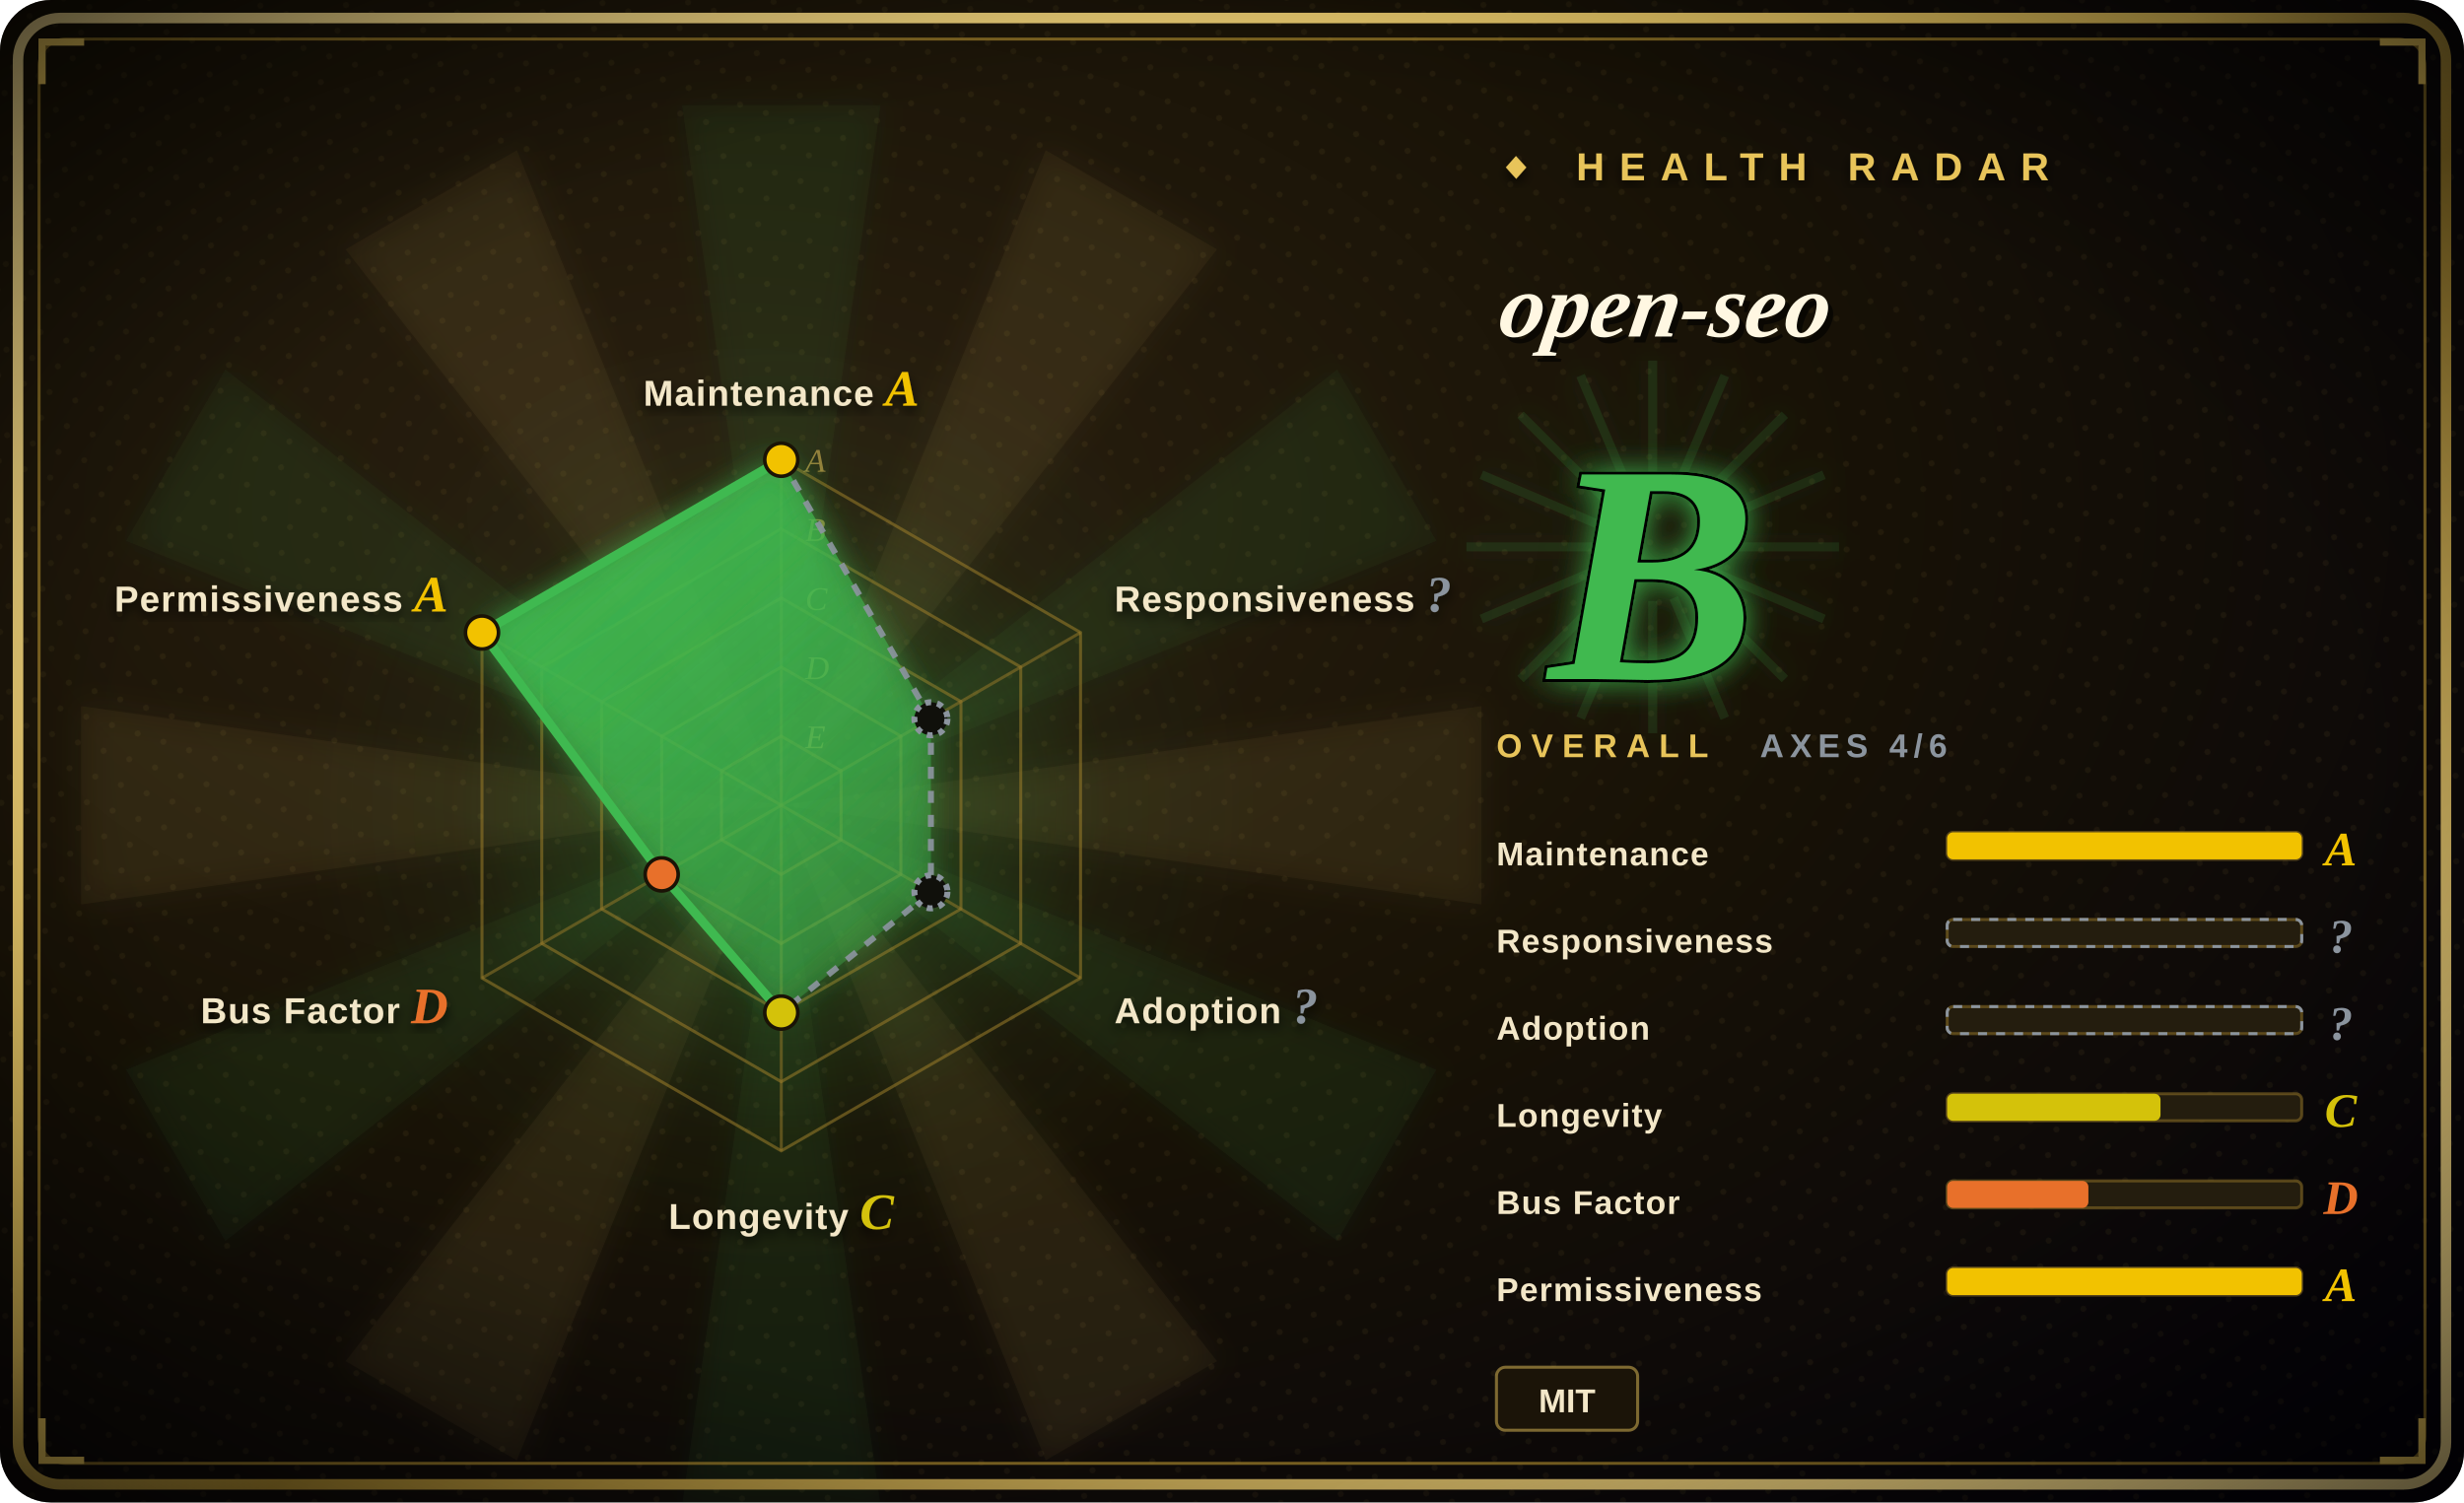
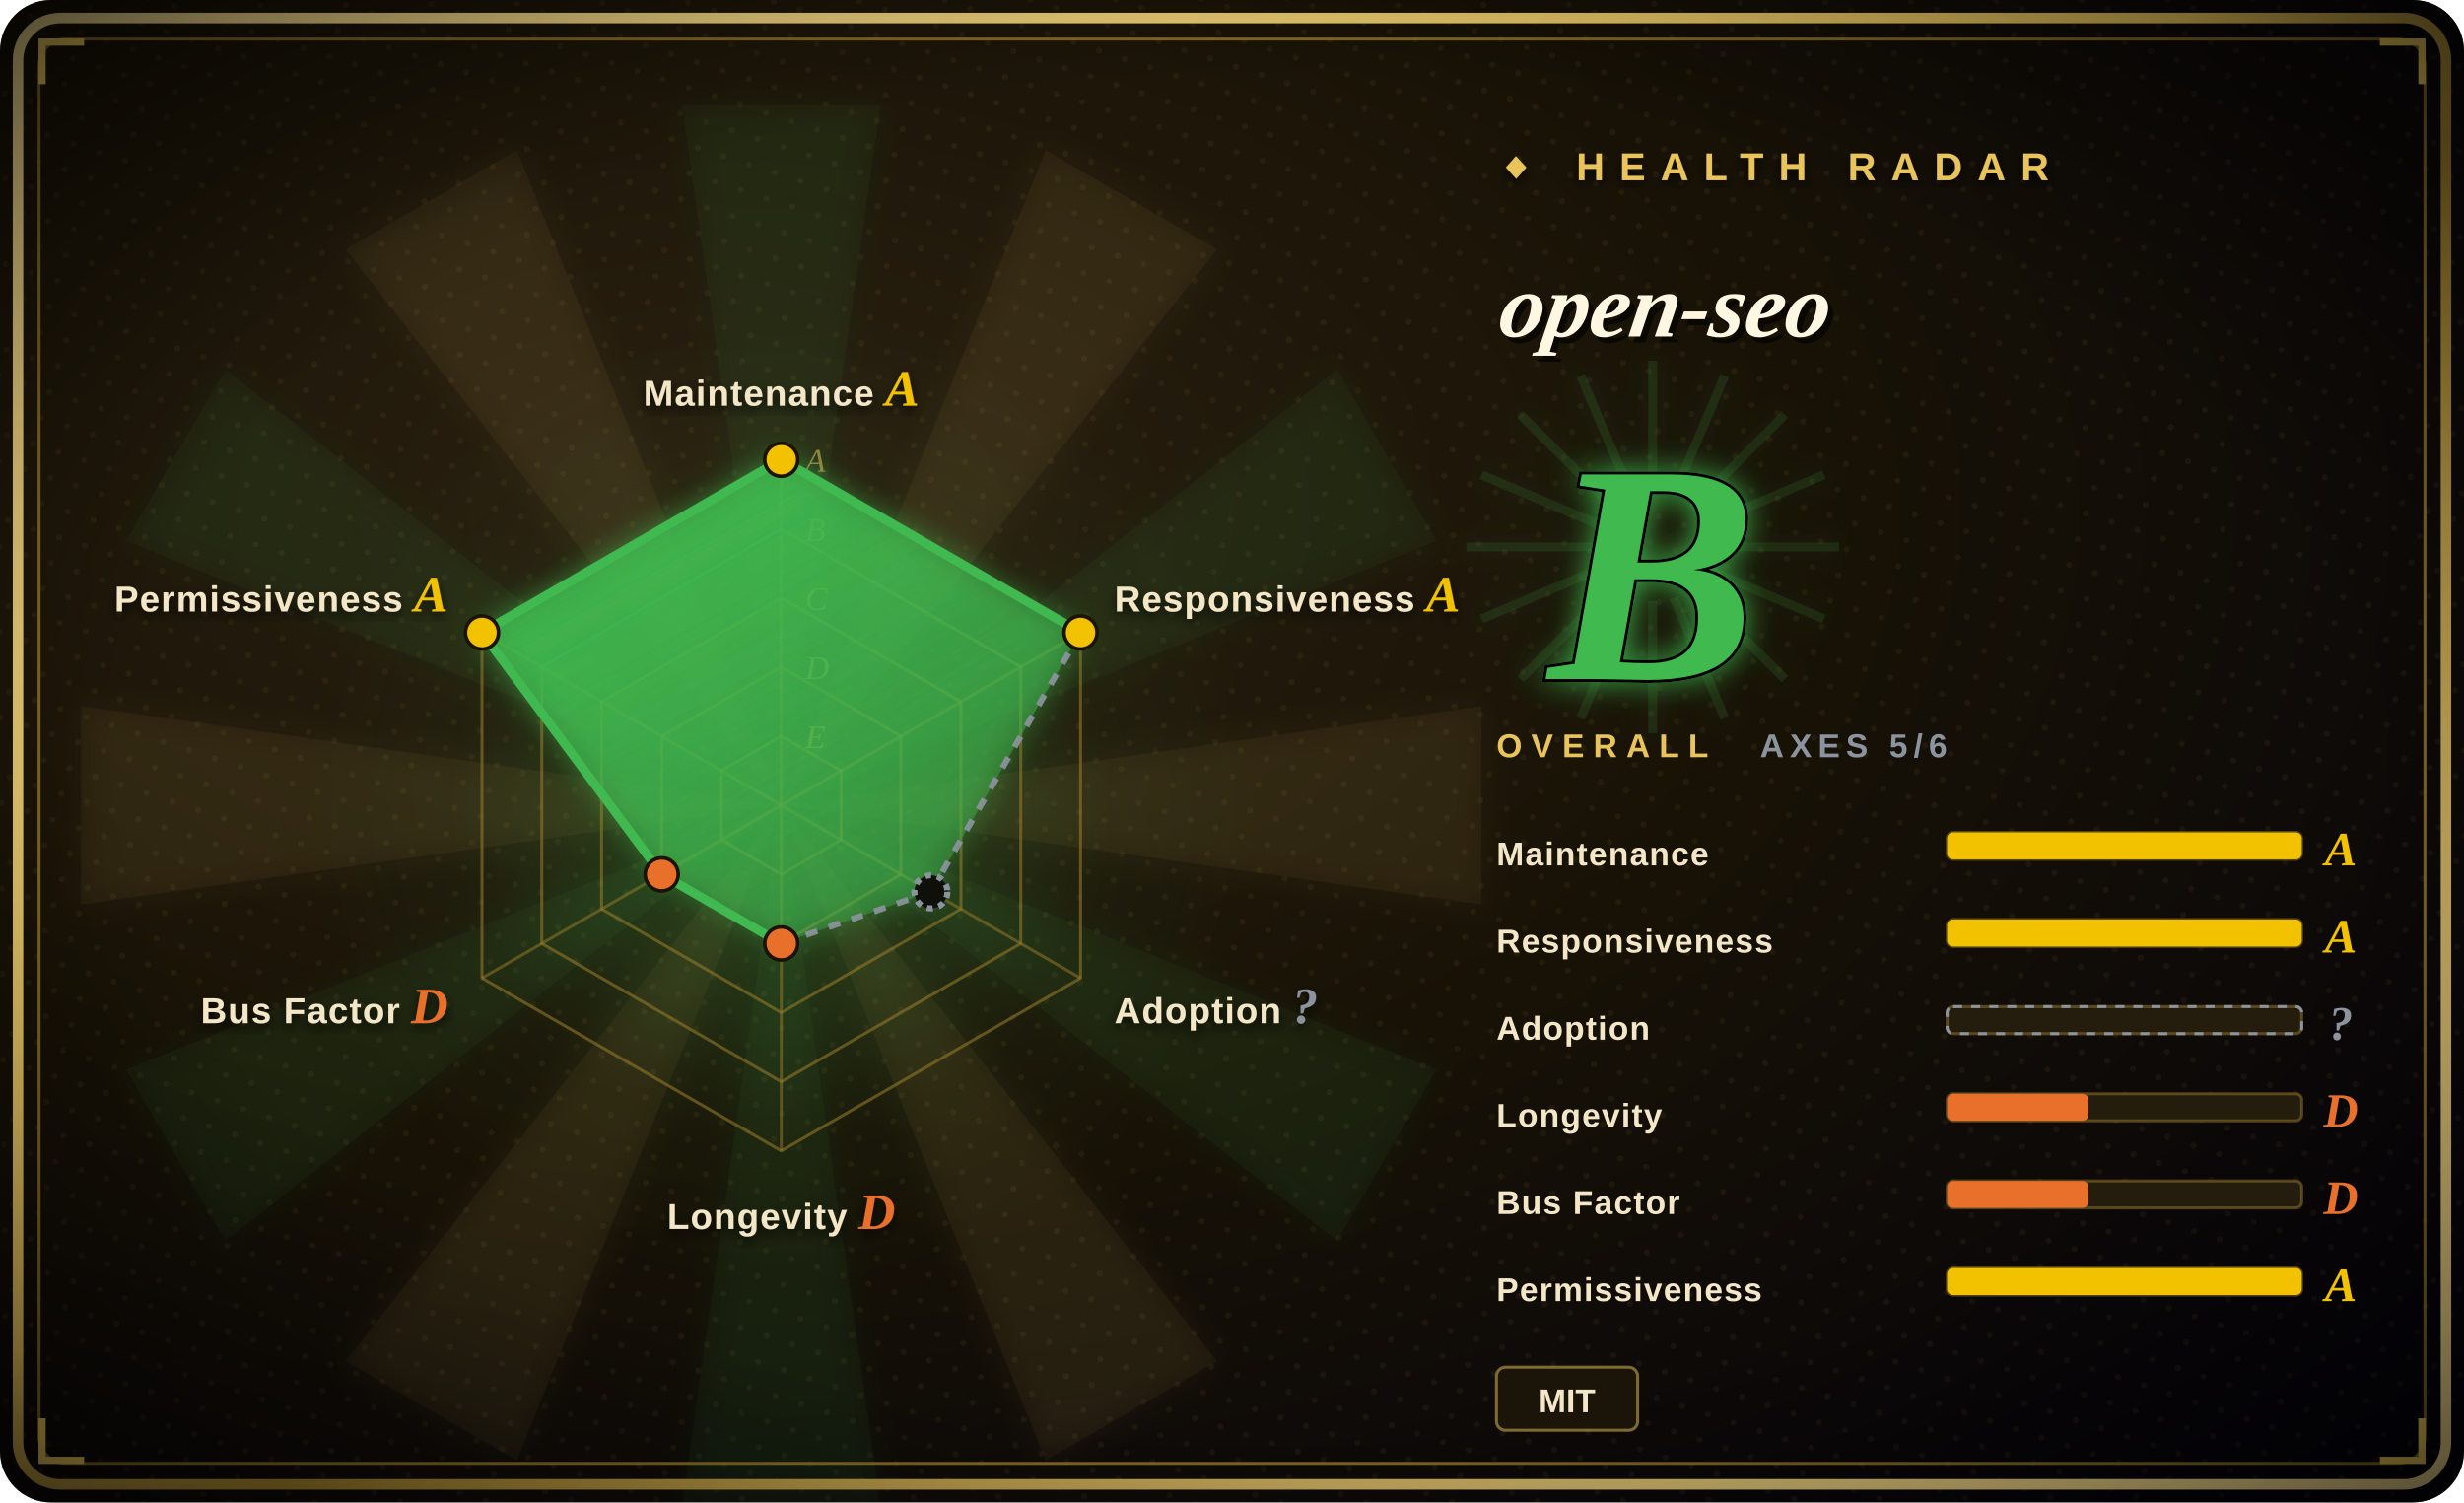
<svg xmlns="http://www.w3.org/2000/svg" width="820" height="500" viewBox="0 0 820 500">
  <defs>
    <radialGradient id="bg" cx="30%" cy="34%" r="90%">
      <stop offset="0%" stop-color="#2a2010" />
      <stop offset="48%" stop-color="#181206" />
      <stop offset="100%" stop-color="#05030a" />
    </radialGradient>
    <radialGradient id="vig" cx="50%" cy="50%" r="72%">
      <stop offset="62%" stop-color="#000000" stop-opacity="0" />
      <stop offset="100%" stop-color="#000000" stop-opacity="0.72" />
    </radialGradient>
    <linearGradient id="frame" x1="0" y1="0" x2="1" y2="1">
      <stop offset="0%" stop-color="#f6dd92" />
      <stop offset="45%" stop-color="#E8C45A" />
      <stop offset="55%" stop-color="#9c7d2a" />
      <stop offset="100%" stop-color="#f6dd92" />
    </linearGradient>
    <linearGradient id="poly" x1="0" y1="0" x2="0.7" y2="1">
      <stop offset="0%" stop-color="#3FB950" stop-opacity="0.92" />
      <stop offset="100%" stop-color="#3FB950" stop-opacity="0.34" />
    </linearGradient>
    <radialGradient id="halo" cx="50%" cy="50%" r="50%">
      <stop offset="0%" stop-color="#3FB950" stop-opacity="0.34" />
      <stop offset="68%" stop-color="#3FB950" stop-opacity="0.04" />
      <stop offset="100%" stop-color="#3FB950" stop-opacity="0" />
    </radialGradient>
    <filter id="glow" x="-60%" y="-60%" width="220%" height="220%">
      <feGaussianBlur stdDeviation="5" result="b" />
      <feMerge>
        <feMergeNode in="b" />
        <feMergeNode in="SourceGraphic" />
      </feMerge>
    </filter>
    <filter id="soft" x="-30%" y="-30%" width="160%" height="160%">
      <feDropShadow dx="0" dy="2" stdDeviation="2" flood-color="#000" flood-opacity="0.7" />
    </filter>
    <pattern id="halftone" width="9" height="9" patternUnits="userSpaceOnUse" patternTransform="rotate(18)">
      <circle cx="2" cy="2" r="1" fill="#E8C45A" fill-opacity="0.06" />
    </pattern>
  </defs>
  <rect width="820" height="500" rx="17" fill="url(#bg)" />
  <rect width="820" height="500" rx="17" fill="url(#halftone)" />
  <g opacity="0.5" filter="url(#glow)">
    <path d="M260,268 L493,235 L493,301 Z" fill="#E8C45A" fill-opacity="0.10" />
    <path d="M260,268 L478,356 L445,413 Z" fill="#3FB950" fill-opacity="0.10" />
    <path d="M260,268 L405,453 L348,486 Z" fill="#E8C45A" fill-opacity="0.10" />
    <path d="M260,268 L293,501 L227,501 Z" fill="#3FB950" fill-opacity="0.10" />
    <path d="M260,268 L172,486 L115,453 Z" fill="#E8C45A" fill-opacity="0.10" />
    <path d="M260,268 L75,413 L42,356 Z" fill="#3FB950" fill-opacity="0.10" />
    <path d="M260,268 L27,301 L27,235 Z" fill="#E8C45A" fill-opacity="0.10" />
    <path d="M260,268 L42,180 L75,123 Z" fill="#3FB950" fill-opacity="0.10" />
    <path d="M260,268 L115,83 L172,50 Z" fill="#E8C45A" fill-opacity="0.10" />
    <path d="M260,268 L227,35 L293,35 Z" fill="#3FB950" fill-opacity="0.10" />
    <path d="M260,268 L348,50 L405,83 Z" fill="#E8C45A" fill-opacity="0.10" />
    <path d="M260,268 L445,123 L478,180 Z" fill="#3FB950" fill-opacity="0.10" />
  </g>
  <circle cx="260" cy="268" r="161" fill="url(#halo)" />
  <rect x="6" y="6" width="808" height="488" rx="14" fill="none" stroke="url(#frame)" stroke-width="3.5" />
  <rect x="13" y="13" width="794" height="474" rx="9" fill="none" stroke="#9c7d2a" stroke-width="1" stroke-opacity="0.8" />
  <path d="M14,28 L14,14 L28,14" fill="none" stroke="#E8C45A" stroke-width="2.4" />
  <path d="M806,28 L806,14 L792,14" fill="none" stroke="#E8C45A" stroke-width="2.4" />
  <path d="M14,472 L14,486 L28,486" fill="none" stroke="#E8C45A" stroke-width="2.4" />
  <path d="M806,472 L806,486 L792,486" fill="none" stroke="#E8C45A" stroke-width="2.4" />
  <rect width="820" height="500" rx="17" fill="url(#vig)" />
  <polygon points="260.0,153.0 359.6,210.5 359.6,325.5 260.0,383.0 160.4,325.5 160.4,210.5" fill="none" stroke="#9c7d2a" stroke-opacity="0.55" stroke-width="1" />
  <polygon points="260.0,176.0 339.7,222.0 339.7,314.0 260.0,360.0 180.3,314.0 180.3,222.0" fill="none" stroke="#9c7d2a" stroke-opacity="0.55" stroke-width="1" />
  <polygon points="260.0,199.0 319.8,233.5 319.8,302.5 260.0,337.0 200.2,302.5 200.2,233.5" fill="none" stroke="#9c7d2a" stroke-opacity="0.55" stroke-width="1" />
  <polygon points="260.0,222.0 299.8,245.0 299.8,291.0 260.0,314.0 220.2,291.0 220.2,245.0" fill="none" stroke="#9c7d2a" stroke-opacity="0.55" stroke-width="1" />
  <polygon points="260.0,245.0 279.9,256.5 279.9,279.5 260.0,291.0 240.1,279.5 240.1,256.5" fill="none" stroke="#9c7d2a" stroke-opacity="0.55" stroke-width="1" />
  <line x1="260" y1="268" x2="260.0" y2="153.0" stroke="#9c7d2a" stroke-opacity="0.5" stroke-width="1" />
  <line x1="260" y1="268" x2="359.6" y2="210.5" stroke="#9c7d2a" stroke-opacity="0.5" stroke-width="1" />
  <line x1="260" y1="268" x2="359.6" y2="325.5" stroke="#9c7d2a" stroke-opacity="0.5" stroke-width="1" />
  <line x1="260" y1="268" x2="260.0" y2="383.0" stroke="#9c7d2a" stroke-opacity="0.5" stroke-width="1" />
  <line x1="260" y1="268" x2="160.4" y2="325.5" stroke="#9c7d2a" stroke-opacity="0.5" stroke-width="1" />
  <line x1="260" y1="268" x2="160.4" y2="210.5" stroke="#9c7d2a" stroke-opacity="0.5" stroke-width="1" />
  <text x="268" y="157.0" font-size="11" font-style="italic" fill="#E8C45A" fill-opacity="0.55" font-family="'Georgia','Times New Roman',serif">A</text>
  <text x="268" y="180.0" font-size="11" font-style="italic" fill="#E8C45A" fill-opacity="0.55" font-family="'Georgia','Times New Roman',serif">B</text>
  <text x="268" y="203.0" font-size="11" font-style="italic" fill="#E8C45A" fill-opacity="0.55" font-family="'Georgia','Times New Roman',serif">C</text>
  <text x="268" y="226.0" font-size="11" font-style="italic" fill="#E8C45A" fill-opacity="0.55" font-family="'Georgia','Times New Roman',serif">D</text>
  <text x="268" y="249.0" font-size="11" font-style="italic" fill="#E8C45A" fill-opacity="0.55" font-family="'Georgia','Times New Roman',serif">E</text>
-   <polygon points="260.0,153.0 309.8,239.2 309.8,296.8 260.0,337.0 220.2,291.0 160.4,210.5" fill="url(#poly)" filter="url(#glow)" />
-   <line x1="260.0" y1="153.0" x2="309.8" y2="239.2" stroke="#8B949E" stroke-width="2" stroke-dasharray="4 4" stroke-opacity="0.92" />
-   <line x1="309.8" y1="239.2" x2="309.8" y2="296.8" stroke="#8B949E" stroke-width="2" stroke-dasharray="4 4" stroke-opacity="0.92" />
-   <line x1="309.8" y1="296.8" x2="260.0" y2="337.0" stroke="#8B949E" stroke-width="2" stroke-dasharray="4 4" stroke-opacity="0.92" />
-   <line x1="260.0" y1="337.0" x2="220.2" y2="291.0" stroke="#3FB950" stroke-width="3" />
+   <polygon points="260.0,153.0 359.6,210.5 309.8,296.8 260.0,314.0 220.2,291.0 160.4,210.5" fill="url(#poly)" filter="url(#glow)" />
+   <line x1="260.0" y1="153.0" x2="359.6" y2="210.5" stroke="#3FB950" stroke-width="3" />
+   <line x1="359.6" y1="210.5" x2="309.8" y2="296.8" stroke="#8B949E" stroke-width="2" stroke-dasharray="4 4" stroke-opacity="0.92" />
+   <line x1="309.8" y1="296.8" x2="260.0" y2="314.0" stroke="#8B949E" stroke-width="2" stroke-dasharray="4 4" stroke-opacity="0.92" />
+   <line x1="260.0" y1="314.0" x2="220.2" y2="291.0" stroke="#3FB950" stroke-width="3" />
  <line x1="220.2" y1="291.0" x2="160.4" y2="210.5" stroke="#3FB950" stroke-width="3" />
  <line x1="160.4" y1="210.5" x2="260.0" y2="153.0" stroke="#3FB950" stroke-width="3" />
  <circle cx="260.0" cy="153.0" r="5.5" fill="#F2C200" stroke="#1a1306" stroke-width="1.2" />
-   <circle cx="309.8" cy="239.2" r="5.5" fill="#10100b" stroke="#8B949E" stroke-width="2" stroke-dasharray="2 2" />
+   <circle cx="359.6" cy="210.5" r="5.5" fill="#F2C200" stroke="#1a1306" stroke-width="1.2" />
  <circle cx="309.8" cy="296.8" r="5.5" fill="#10100b" stroke="#8B949E" stroke-width="2" stroke-dasharray="2 2" />
-   <circle cx="260.0" cy="337.0" r="5.5" fill="#D4C20A" stroke="#1a1306" stroke-width="1.2" />
+   <circle cx="260.0" cy="314.0" r="5.5" fill="#E8702A" stroke="#1a1306" stroke-width="1.2" />
  <circle cx="220.2" cy="291.0" r="5.5" fill="#E8702A" stroke="#1a1306" stroke-width="1.2" />
  <circle cx="160.4" cy="210.5" r="5.5" fill="#F2C200" stroke="#1a1306" stroke-width="1.2" />
  <text x="260.0" y="135.0" font-size="12" font-weight="900" fill="#f3e7c8" text-anchor="middle" font-family="'Arial Black','Helvetica Neue',Arial,sans-serif" letter-spacing="0.4" filter="url(#soft)">Maintenance <tspan fill="#F2C200" font-family="'Georgia','Times New Roman',serif" font-style="italic" font-size="17">A</tspan>
  </text>
-   <text x="370.9" y="203.5" font-size="12" font-weight="900" fill="#f3e7c8" text-anchor="start" font-family="'Arial Black','Helvetica Neue',Arial,sans-serif" letter-spacing="0.4" filter="url(#soft)">Responsiveness <tspan fill="#8B949E" font-family="'Georgia','Times New Roman',serif" font-style="italic" font-size="17">?</tspan>
+   <text x="370.9" y="203.5" font-size="12" font-weight="900" fill="#f3e7c8" text-anchor="start" font-family="'Arial Black','Helvetica Neue',Arial,sans-serif" letter-spacing="0.4" filter="url(#soft)">Responsiveness <tspan fill="#F2C200" font-family="'Georgia','Times New Roman',serif" font-style="italic" font-size="17">A</tspan>
  </text>
  <text x="370.9" y="340.5" font-size="12" font-weight="900" fill="#f3e7c8" text-anchor="start" font-family="'Arial Black','Helvetica Neue',Arial,sans-serif" letter-spacing="0.4" filter="url(#soft)">Adoption <tspan fill="#8B949E" font-family="'Georgia','Times New Roman',serif" font-style="italic" font-size="17">?</tspan>
  </text>
-   <text x="260.0" y="409.0" font-size="12" font-weight="900" fill="#f3e7c8" text-anchor="middle" font-family="'Arial Black','Helvetica Neue',Arial,sans-serif" letter-spacing="0.4" filter="url(#soft)">Longevity <tspan fill="#D4C20A" font-family="'Georgia','Times New Roman',serif" font-style="italic" font-size="17">C</tspan>
+   <text x="260.0" y="409.0" font-size="12" font-weight="900" fill="#f3e7c8" text-anchor="middle" font-family="'Arial Black','Helvetica Neue',Arial,sans-serif" letter-spacing="0.4" filter="url(#soft)">Longevity <tspan fill="#E8702A" font-family="'Georgia','Times New Roman',serif" font-style="italic" font-size="17">D</tspan>
  </text>
  <text x="149.1" y="340.5" font-size="12" font-weight="900" fill="#f3e7c8" text-anchor="end" font-family="'Arial Black','Helvetica Neue',Arial,sans-serif" letter-spacing="0.4" filter="url(#soft)">Bus Factor <tspan fill="#E8702A" font-family="'Georgia','Times New Roman',serif" font-style="italic" font-size="17">D</tspan>
  </text>
  <text x="149.1" y="203.5" font-size="12" font-weight="900" fill="#f3e7c8" text-anchor="end" font-family="'Arial Black','Helvetica Neue',Arial,sans-serif" letter-spacing="0.4" filter="url(#soft)">Permissiveness <tspan fill="#F2C200" font-family="'Georgia','Times New Roman',serif" font-style="italic" font-size="17">A</tspan>
  </text>
  <text x="498" y="60" font-size="13" letter-spacing="5" fill="#E8C45A" font-weight="900" font-family="'Arial Black','Helvetica Neue',Arial,sans-serif" filter="url(#soft)">◆ HEALTH RADAR</text>
  <g transform="translate(498,112) skewX(-9)">
    <text x="2" y="2" font-size="30" font-weight="900" font-style="italic" fill="#000" fill-opacity="0.6" font-family="'Georgia','Times New Roman',serif">open-seo</text>
    <text x="0" y="0" font-size="30" font-weight="900" font-style="italic" fill="#fff7e2" font-family="'Georgia','Times New Roman',serif">open-seo</text>
  </g>
  <line x1="498" y1="124" x2="648" y2="124" stroke="url(#frame)" stroke-width="2" />
  <g opacity="0.85" filter="url(#glow)">
    <line x1="568" y1="182" x2="612" y2="182" stroke="#3FB950" stroke-opacity="0.16" stroke-width="3" />
    <line x1="567" y1="189" x2="607" y2="206" stroke="#3FB950" stroke-opacity="0.16" stroke-width="3" />
    <line x1="563" y1="195" x2="594" y2="226" stroke="#3FB950" stroke-opacity="0.16" stroke-width="3" />
    <line x1="557" y1="199" x2="574" y2="239" stroke="#3FB950" stroke-opacity="0.16" stroke-width="3" />
    <line x1="550" y1="200" x2="550" y2="244" stroke="#3FB950" stroke-opacity="0.16" stroke-width="3" />
    <line x1="543" y1="199" x2="526" y2="239" stroke="#3FB950" stroke-opacity="0.16" stroke-width="3" />
    <line x1="537" y1="195" x2="506" y2="226" stroke="#3FB950" stroke-opacity="0.16" stroke-width="3" />
    <line x1="533" y1="189" x2="493" y2="206" stroke="#3FB950" stroke-opacity="0.16" stroke-width="3" />
    <line x1="532" y1="182" x2="488" y2="182" stroke="#3FB950" stroke-opacity="0.16" stroke-width="3" />
    <line x1="533" y1="175" x2="493" y2="158" stroke="#3FB950" stroke-opacity="0.16" stroke-width="3" />
    <line x1="537" y1="169" x2="506" y2="138" stroke="#3FB950" stroke-opacity="0.16" stroke-width="3" />
    <line x1="543" y1="165" x2="526" y2="125" stroke="#3FB950" stroke-opacity="0.16" stroke-width="3" />
    <line x1="550" y1="164" x2="550" y2="120" stroke="#3FB950" stroke-opacity="0.16" stroke-width="3" />
    <line x1="557" y1="165" x2="574" y2="125" stroke="#3FB950" stroke-opacity="0.16" stroke-width="3" />
    <line x1="563" y1="169" x2="594" y2="138" stroke="#3FB950" stroke-opacity="0.16" stroke-width="3" />
    <line x1="567" y1="175" x2="607" y2="158" stroke="#3FB950" stroke-opacity="0.16" stroke-width="3" />
  </g>
  <text x="550" y="226" font-size="104" font-weight="900" font-style="italic" text-anchor="middle" fill="#3FB950" stroke="#000" stroke-width="2" paint-order="stroke" font-family="'Georgia','Times New Roman',serif" filter="url(#glow)">B</text>
  <text x="498" y="252" font-size="11" letter-spacing="3" fill="#E8C45A" font-family="'Arial Black','Helvetica Neue',Arial,sans-serif" font-weight="900">OVERALL</text>
-   <text x="648" y="252" font-size="11" letter-spacing="2" fill="#8B949E" font-family="'Arial Black','Helvetica Neue',Arial,sans-serif" font-weight="900" text-anchor="end">AXES 4/6</text>
+   <text x="648" y="252" font-size="11" letter-spacing="2" fill="#8B949E" font-family="'Arial Black','Helvetica Neue',Arial,sans-serif" font-weight="900" text-anchor="end">AXES 5/6</text>
  <text x="498" y="288" font-size="11" font-weight="900" fill="#f3e7c8" font-family="'Arial Black','Helvetica Neue',Arial,sans-serif" letter-spacing="0.4">Maintenance</text>
  <rect x="648" y="277" width="118" height="9" rx="2" fill="#241d0e" stroke="#9c7d2a" stroke-opacity="0.5" />
  <rect x="648" y="277" width="118" height="9" rx="2" fill="#F2C200" />
  <text x="779" y="288" font-size="16" font-weight="900" font-style="italic" fill="#F2C200" font-family="'Georgia','Times New Roman',serif" text-anchor="middle">A</text>
  <text x="498" y="317" font-size="11" font-weight="900" fill="#f3e7c8" font-family="'Arial Black','Helvetica Neue',Arial,sans-serif" letter-spacing="0.4">Responsiveness</text>
  <rect x="648" y="306" width="118" height="9" rx="2" fill="#241d0e" stroke="#9c7d2a" stroke-opacity="0.5" />
-   <rect x="648" y="306" width="118" height="9" rx="2" fill="none" stroke="#8B949E" stroke-dasharray="3 3" />
-   <text x="779" y="317" font-size="16" font-weight="900" font-style="italic" fill="#8B949E" font-family="'Georgia','Times New Roman',serif" text-anchor="middle">?</text>
+   <rect x="648" y="306" width="118" height="9" rx="2" fill="#F2C200" />
+   <text x="779" y="317" font-size="16" font-weight="900" font-style="italic" fill="#F2C200" font-family="'Georgia','Times New Roman',serif" text-anchor="middle">A</text>
  <text x="498" y="346" font-size="11" font-weight="900" fill="#f3e7c8" font-family="'Arial Black','Helvetica Neue',Arial,sans-serif" letter-spacing="0.4">Adoption</text>
  <rect x="648" y="335" width="118" height="9" rx="2" fill="#241d0e" stroke="#9c7d2a" stroke-opacity="0.5" />
  <rect x="648" y="335" width="118" height="9" rx="2" fill="none" stroke="#8B949E" stroke-dasharray="3 3" />
  <text x="779" y="346" font-size="16" font-weight="900" font-style="italic" fill="#8B949E" font-family="'Georgia','Times New Roman',serif" text-anchor="middle">?</text>
  <text x="498" y="375" font-size="11" font-weight="900" fill="#f3e7c8" font-family="'Arial Black','Helvetica Neue',Arial,sans-serif" letter-spacing="0.4">Longevity</text>
  <rect x="648" y="364" width="118" height="9" rx="2" fill="#241d0e" stroke="#9c7d2a" stroke-opacity="0.5" />
-   <rect x="648" y="364" width="71" height="9" rx="2" fill="#D4C20A" />
-   <text x="779" y="375" font-size="16" font-weight="900" font-style="italic" fill="#D4C20A" font-family="'Georgia','Times New Roman',serif" text-anchor="middle">C</text>
+   <rect x="648" y="364" width="47" height="9" rx="2" fill="#E8702A" />
+   <text x="779" y="375" font-size="16" font-weight="900" font-style="italic" fill="#E8702A" font-family="'Georgia','Times New Roman',serif" text-anchor="middle">D</text>
  <text x="498" y="404" font-size="11" font-weight="900" fill="#f3e7c8" font-family="'Arial Black','Helvetica Neue',Arial,sans-serif" letter-spacing="0.4">Bus Factor</text>
  <rect x="648" y="393" width="118" height="9" rx="2" fill="#241d0e" stroke="#9c7d2a" stroke-opacity="0.5" />
  <rect x="648" y="393" width="47" height="9" rx="2" fill="#E8702A" />
  <text x="779" y="404" font-size="16" font-weight="900" font-style="italic" fill="#E8702A" font-family="'Georgia','Times New Roman',serif" text-anchor="middle">D</text>
  <text x="498" y="433" font-size="11" font-weight="900" fill="#f3e7c8" font-family="'Arial Black','Helvetica Neue',Arial,sans-serif" letter-spacing="0.4">Permissiveness</text>
  <rect x="648" y="422" width="118" height="9" rx="2" fill="#241d0e" stroke="#9c7d2a" stroke-opacity="0.5" />
  <rect x="648" y="422" width="118" height="9" rx="2" fill="#F2C200" />
  <text x="779" y="433" font-size="16" font-weight="900" font-style="italic" fill="#F2C200" font-family="'Georgia','Times New Roman',serif" text-anchor="middle">A</text>
  <rect x="498" y="455" width="47" height="21" rx="3" fill="#1b1408" stroke="#E8C45A" stroke-opacity="0.5" />
  <text x="521.5" y="470" font-size="11" font-weight="700" fill="#f3e7c8" text-anchor="middle" font-family="'Arial Black','Helvetica Neue',Arial,sans-serif">MIT</text>
</svg>
